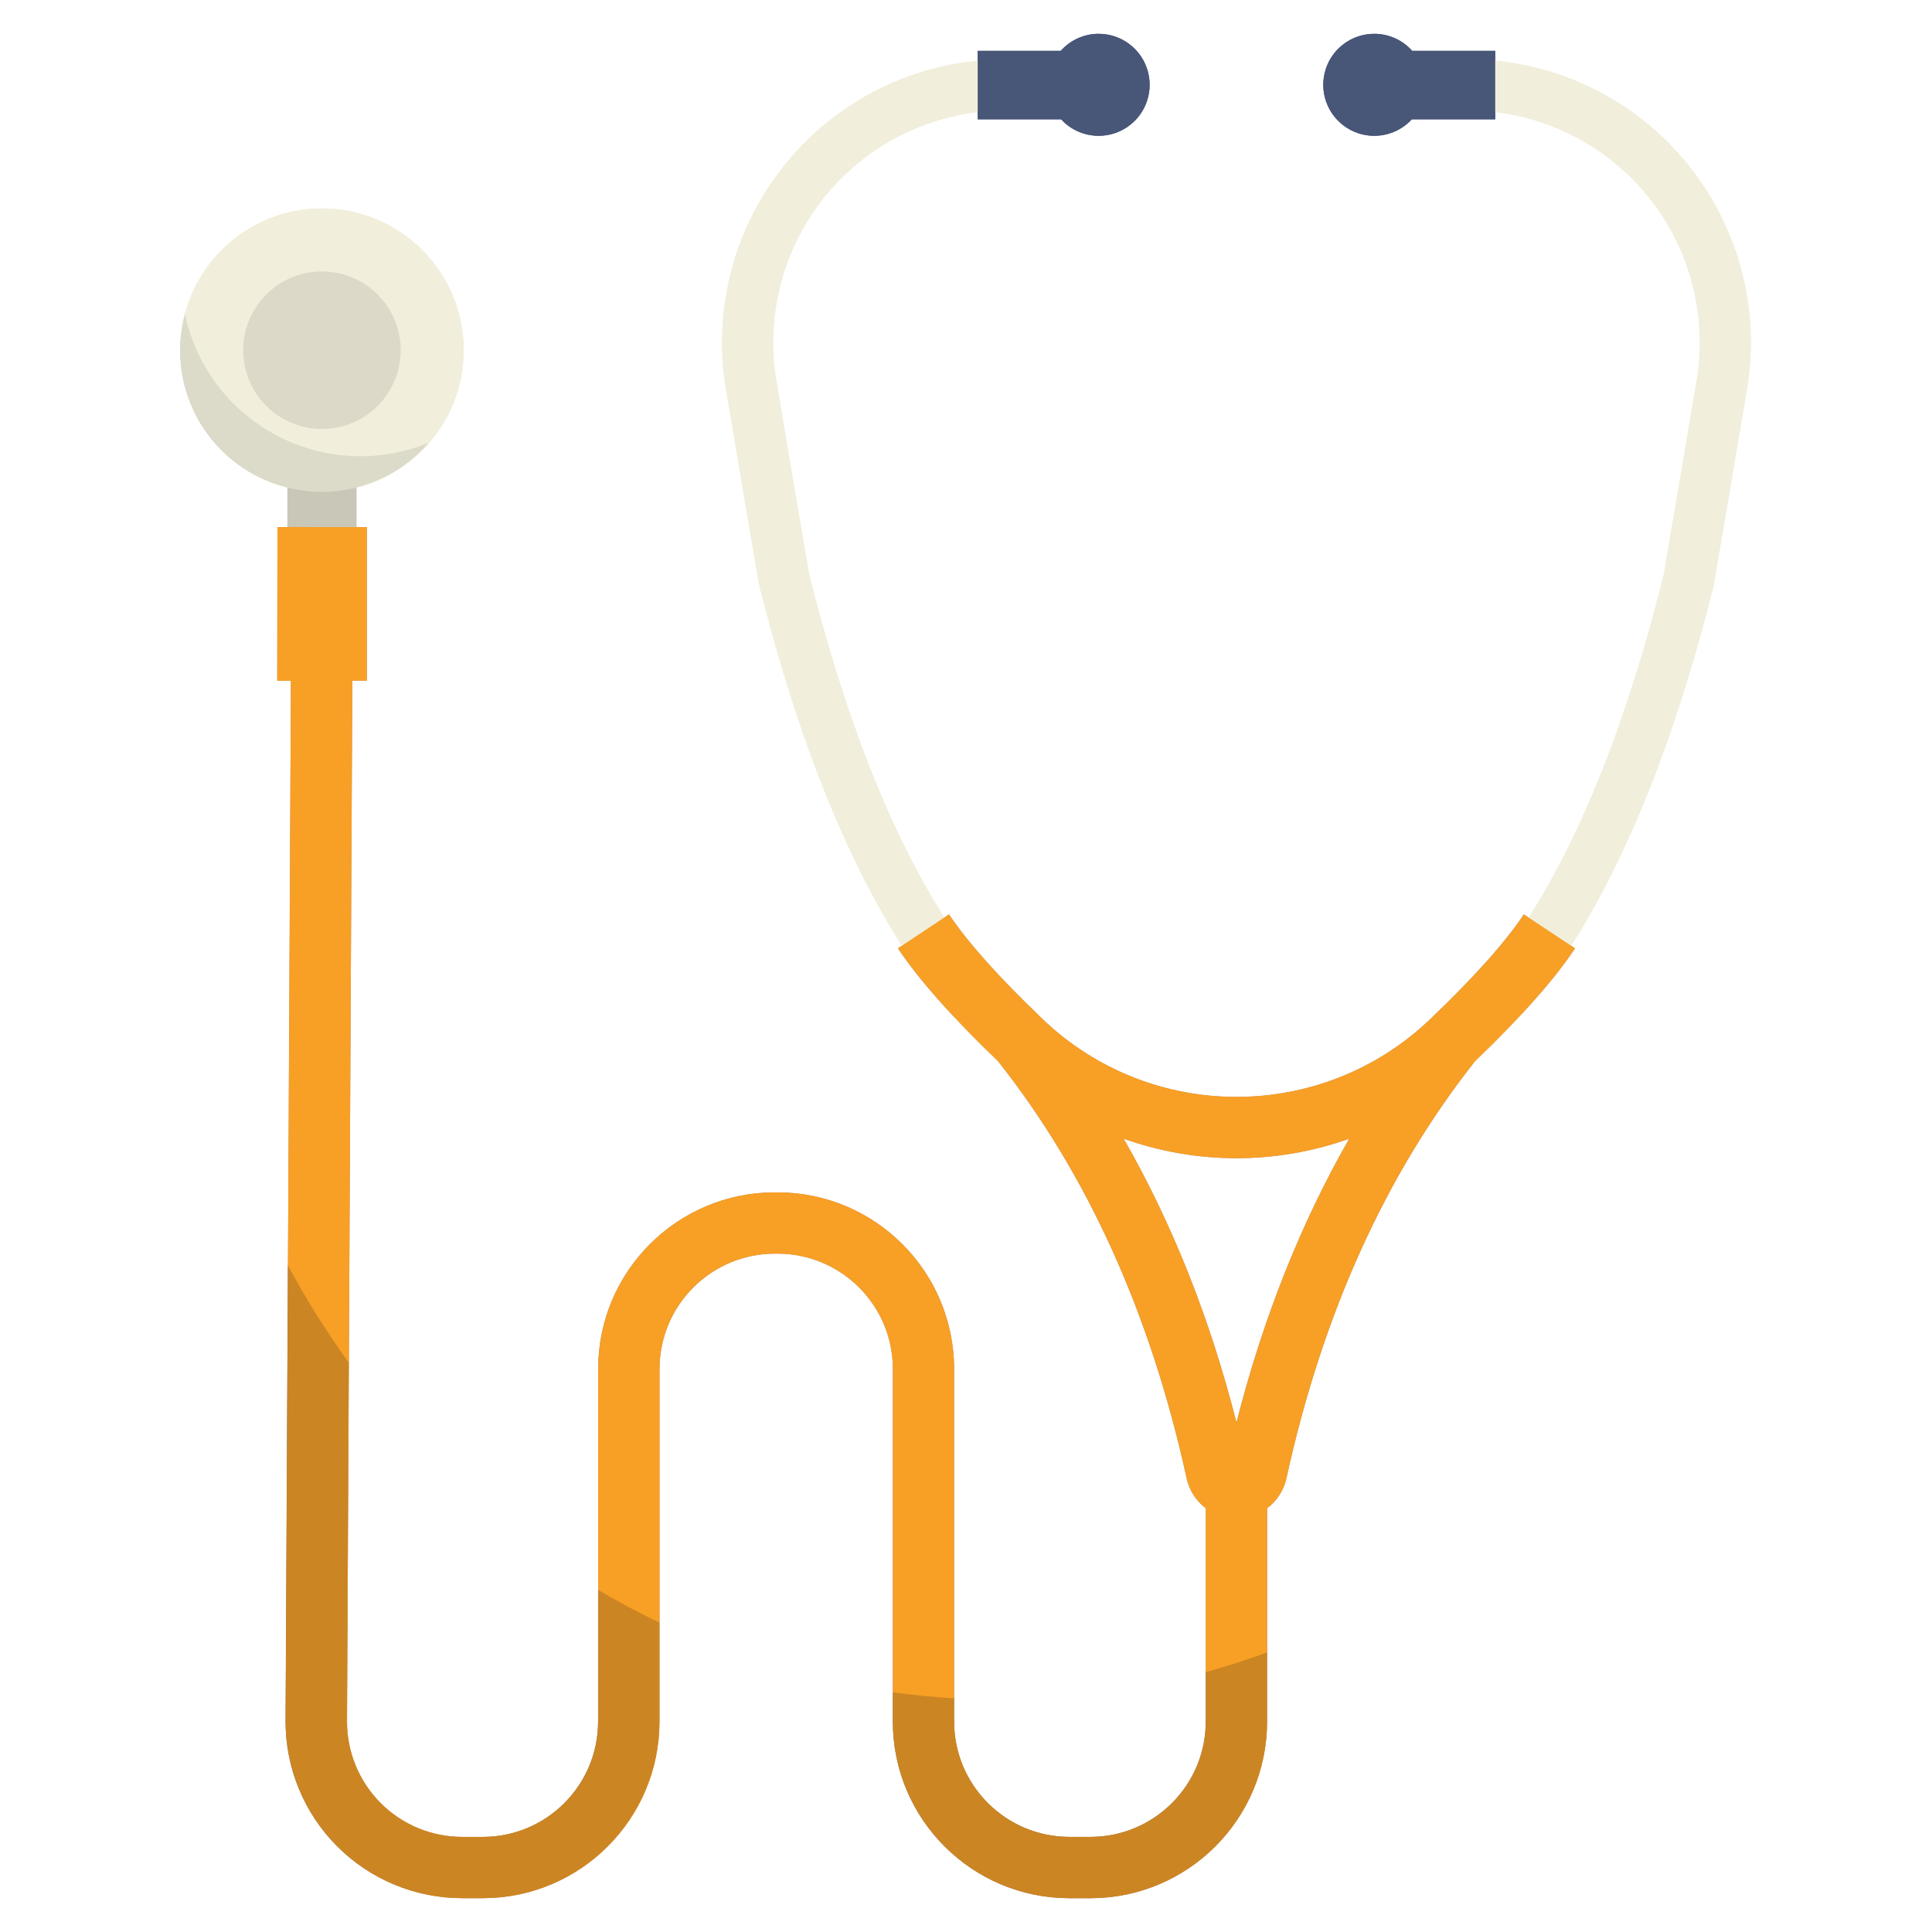
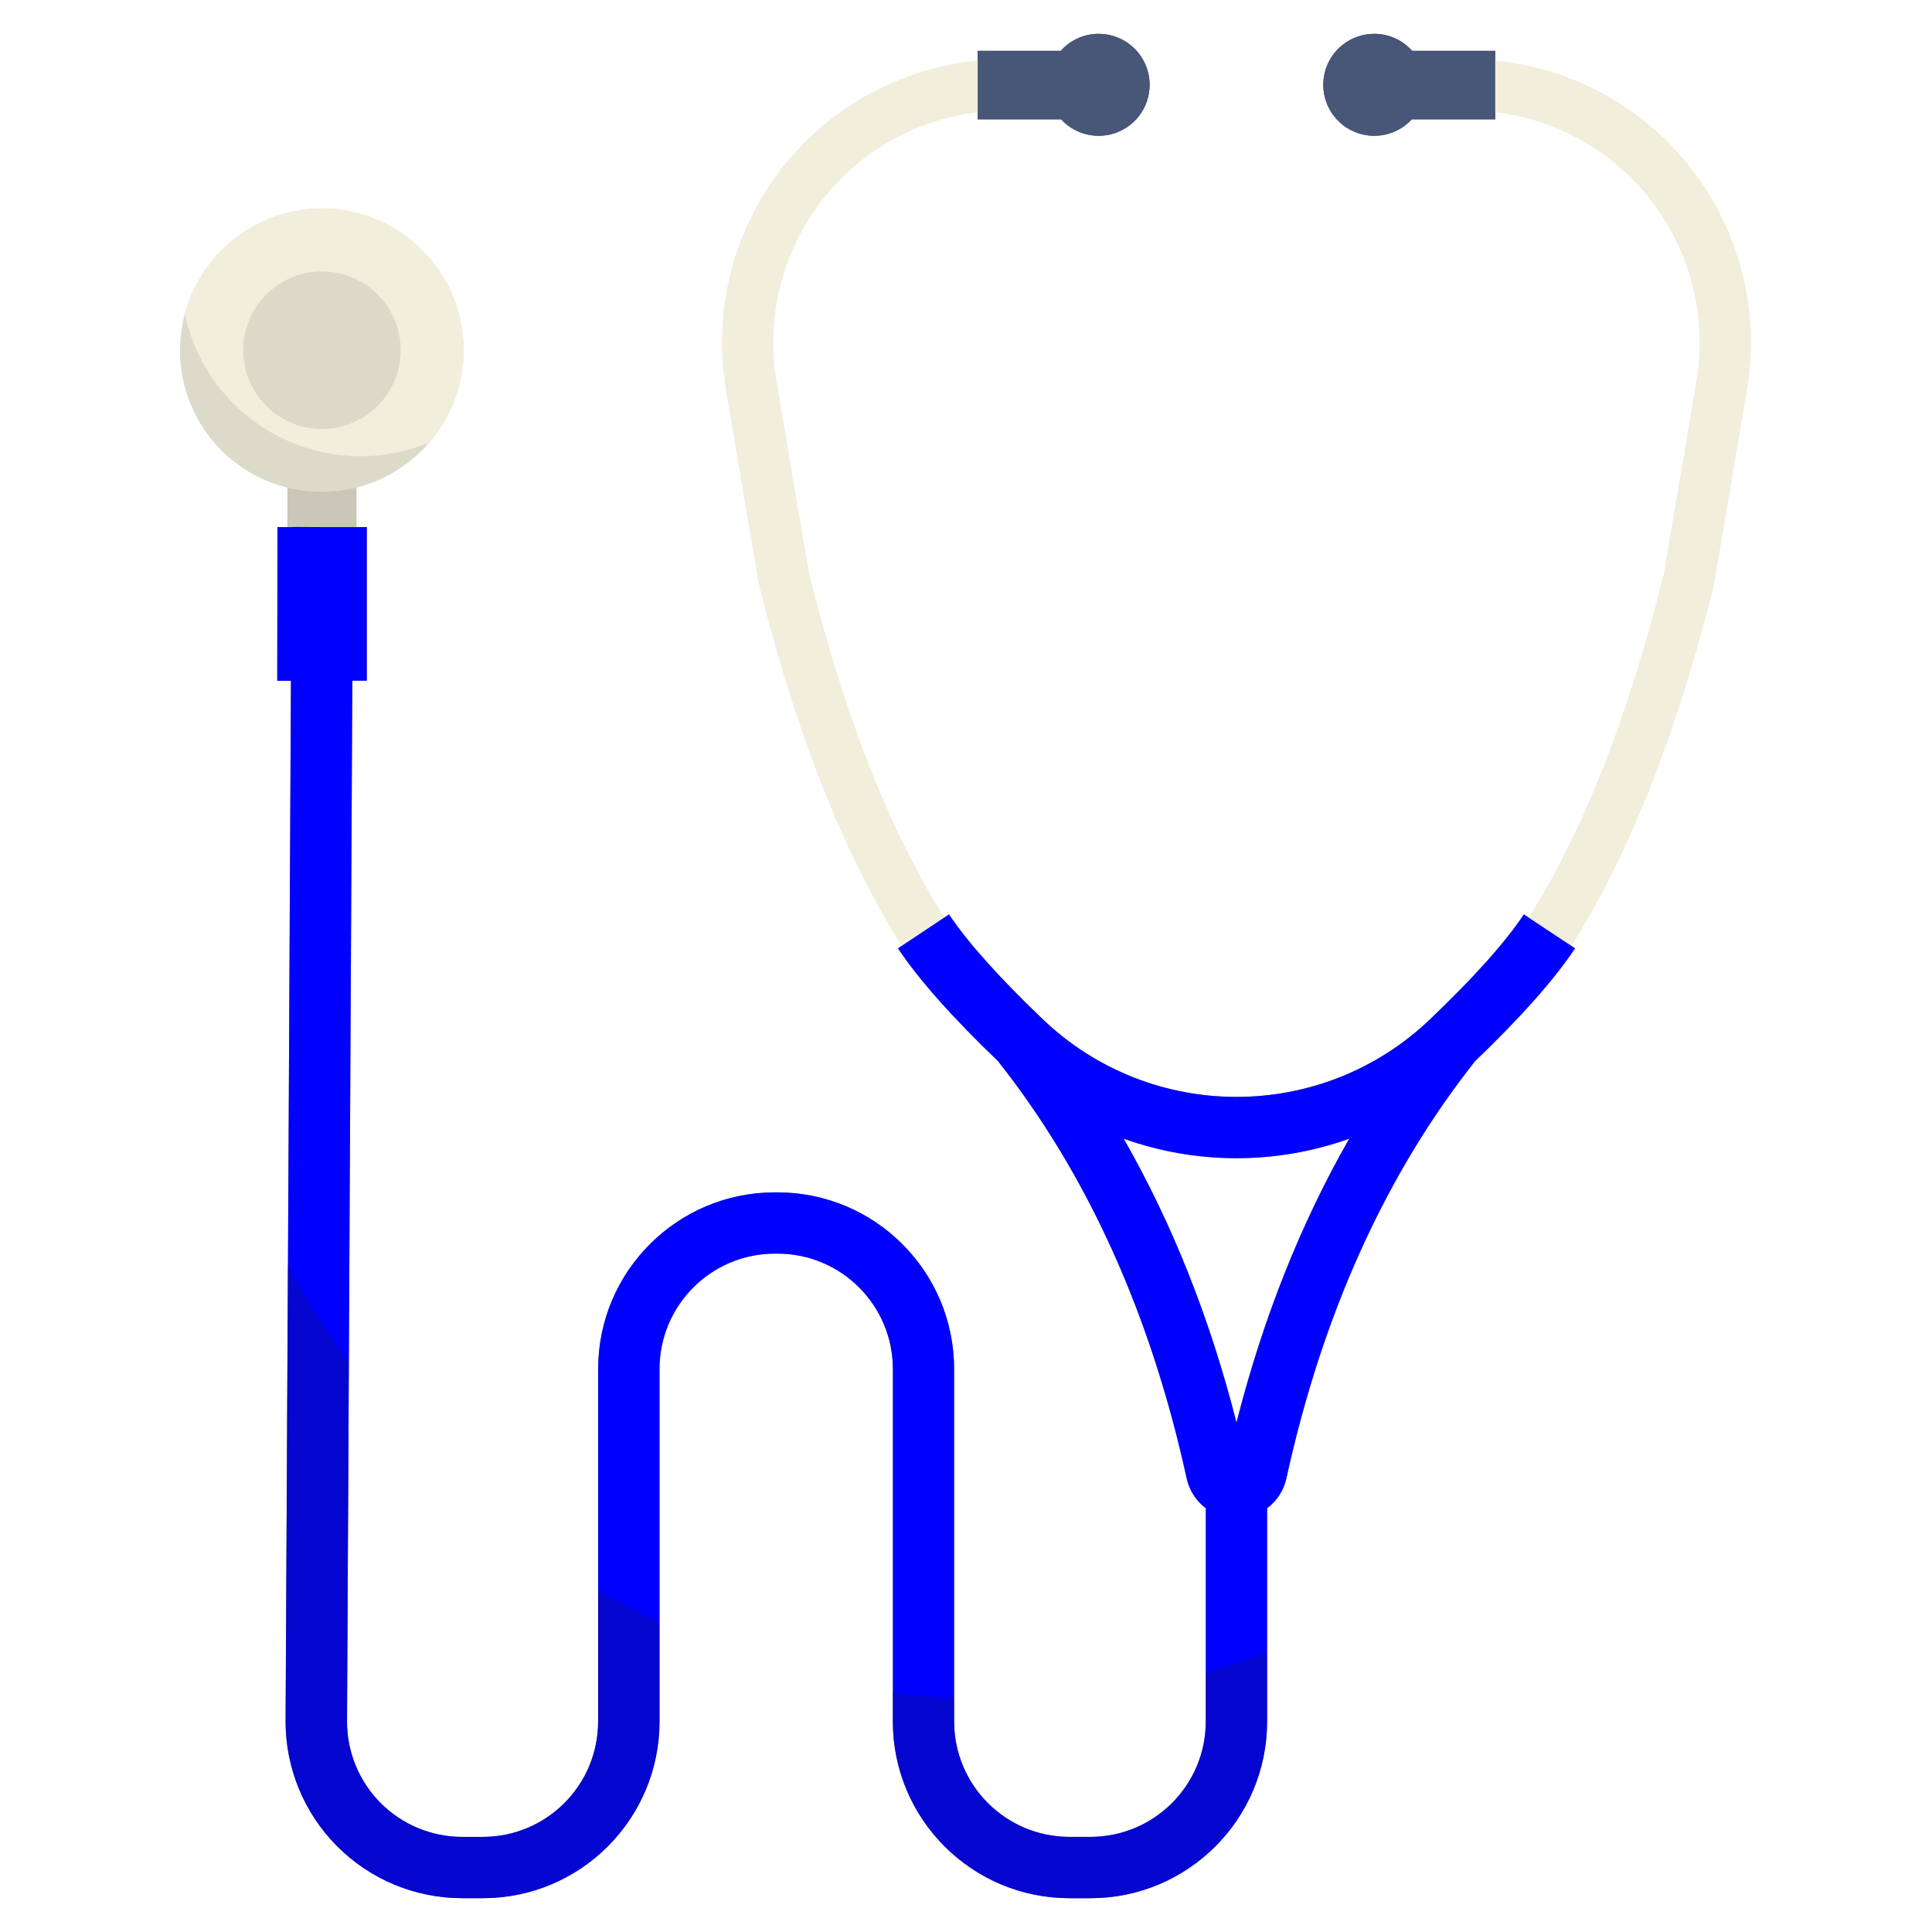
<svg xmlns="http://www.w3.org/2000/svg" id="Layer_1" data-name="Layer 1" viewBox="0 0 800 800">
  <defs>
-     <style>.cls-1{fill:#dcd9c8;}.cls-2{fill:#f1eedb;}.cls-3,.cls-6{fill:#1d1d1b;}.cls-3{opacity:0.1;}.cls-4{fill:#485678;}.cls-5{fill:#a18d81;}.cls-6{opacity:0.2;}.cls-7{fill:#f89f26;}</style>
+     <style>.cls-1{fill:#dcd9c8;}.cls-2{fill:#f1eedb;}.cls-3,.cls-6{fill:#1d1d1b;}.cls-3{opacity:0.1;}.cls-4{fill:#485678;}.cls-5{fill:#a18d81;}.cls-6{opacity:0.2;}.cls-7{fill:blue;}</style>
  </defs>
  <rect class="cls-1" x="119.03" y="182.31" width="28.55" height="63.64" />
  <path class="cls-2" d="M74.62,145a58.69,58.69,0,1,0,58.69-58.69A58.69,58.69,0,0,0,74.62,145Z" />
  <path class="cls-1" d="M100.7,145a32.61,32.61,0,1,0,32.61-32.6A32.6,32.6,0,0,0,100.7,145Z" />
  <path class="cls-3" d="M76.58,130.15a74.29,74.29,0,0,0,100.85,53.21,58.53,58.53,0,0,1-29.85,18.47V246H119V201.83a58.37,58.37,0,0,1-42.45-71.68Z" />
  <path class="cls-2" d="M510.14,477.32h3.71c91,0,156.85-79.05,195.76-235l13.74-80.94A117.28,117.28,0,0,0,607.73,24.57h-1.27V45.72h1.27A96.13,96.13,0,0,1,702.5,157.89L688.93,238c-36.09,144.49-95.06,218.14-175.09,218.14h-3.69c-80,0-139-73.65-175.25-218.93l-13.41-79.35A96.13,96.13,0,0,1,416.26,45.72h1.27V24.57h-1.27A117.27,117.27,0,0,0,300.64,161.42l13.57,80.14C353.29,398.27,419.15,477.32,510.14,477.32Z" />
  <path class="cls-4" d="M569.09,14a21,21,0,0,1,15.66,7.05h34.39V49.4H584.62A21.12,21.12,0,1,1,569.09,14Z" />
  <path class="cls-4" d="M454.89,14a21,21,0,0,0-15.65,7.05h-34.4V49.4h34.52A21.12,21.12,0,1,0,454.89,14Z" />
  <path class="cls-5" d="M114.8,281.9h5.67l-2.19,430.63A73.12,73.12,0,0,0,191.38,786H200a73.18,73.18,0,0,0,73.1-73.1V566.83a47.78,47.78,0,0,1,47.72-47.72H322a47.78,47.78,0,0,1,47.72,47.72V712.9a73.18,73.18,0,0,0,73.1,73.1h8.76a73.18,73.18,0,0,0,73.1-73.1V624.53a21.16,21.16,0,0,0,8-12.41c14.87-68,41.15-126,78.1-172.7,18.94-18.17,32.9-33.9,41.41-46.73L631,378.64c-7.62,11.46-20.61,26-38.62,43.22a116.09,116.09,0,0,1-160.79,0c-18-17.22-31-31.77-38.63-43.23l-21.13,14.05c8.53,12.84,22.49,28.57,41.43,46.74,37,46.68,63.23,104.76,78.1,172.69a21.1,21.1,0,0,0,7.94,12.42V712.9a47.79,47.79,0,0,1-47.73,47.72h-8.76a47.79,47.79,0,0,1-47.73-47.72V566.83A73.17,73.17,0,0,0,322,493.73h-1.22a73.18,73.18,0,0,0-73.1,73.1V712.9A47.77,47.77,0,0,1,200,760.62h-8.58a47.71,47.71,0,0,1-47.72-48l2.19-430.76h6V218.26h-18l-13-.07v.07h-6ZM512,589.06c-11-43.29-26.66-82.53-46.71-117.55a139,139,0,0,0,93.4,0C538.65,506.52,523,545.77,512,589.06Z" />
  <path class="cls-6" d="M395.05,712.9a47.79,47.79,0,0,0,47.73,47.72h8.76a47.78,47.78,0,0,0,47.72-47.72V692.36c8.61-2.35,17.06-5.08,25.38-8.1V712.9a73.18,73.18,0,0,1-73.1,73.1h-8.76a73.18,73.18,0,0,1-73.1-73.1V700.74c8.37,1.14,16.82,2,25.37,2.51Z" />
  <path class="cls-6" d="M119.2,523.92a353.8,353.8,0,0,0,25.17,40.26l-.75,148.48a47.71,47.71,0,0,0,47.72,48h8.58a47.78,47.78,0,0,0,47.72-47.72V658.34Q260,665.65,273,671.86v41a73.18,73.18,0,0,1-73.1,73.1h-8.58a73.12,73.12,0,0,1-73.1-73.47Z" />
  <rect class="cls-1" x="119.03" y="182.31" width="28.55" height="63.64" />
  <path class="cls-2" d="M74.62,145a58.69,58.69,0,1,0,58.69-58.69A58.69,58.69,0,0,0,74.62,145Z" />
  <path class="cls-1" d="M100.7,145a32.61,32.61,0,1,0,32.61-32.6A32.6,32.6,0,0,0,100.7,145Z" />
  <path class="cls-3" d="M76.58,130.15a74.29,74.29,0,0,0,100.85,53.21,58.53,58.53,0,0,1-29.85,18.47V246H119V201.83a58.37,58.37,0,0,1-42.45-71.68Z" />
  <path class="cls-2" d="M510.14,477.32h3.71c91,0,156.85-79.05,195.76-235l13.74-80.94A117.28,117.28,0,0,0,607.73,24.57h-1.27V45.72h1.27A96.13,96.13,0,0,1,702.5,157.89L688.93,238c-36.09,144.49-95.06,218.14-175.09,218.14h-3.69c-80,0-139-73.65-175.25-218.93l-13.41-79.35A96.13,96.13,0,0,1,416.26,45.72h1.27V24.57h-1.27A117.27,117.27,0,0,0,300.64,161.42l13.57,80.14C353.29,398.27,419.15,477.32,510.14,477.32Z" />
  <path class="cls-4" d="M569.09,14a21,21,0,0,1,15.66,7.05h34.39V49.4H584.62A21.12,21.12,0,1,1,569.09,14Z" />
  <path class="cls-4" d="M454.89,14a21,21,0,0,0-15.65,7.05h-34.4V49.4h34.52A21.12,21.12,0,1,0,454.89,14Z" />
  <path class="cls-7" d="M114.8,281.9h5.67l-2.19,430.63A73.12,73.12,0,0,0,191.38,786H200a73.18,73.18,0,0,0,73.1-73.1V566.83a47.78,47.78,0,0,1,47.72-47.72H322a47.78,47.78,0,0,1,47.72,47.72V712.9a73.18,73.18,0,0,0,73.1,73.1h8.76a73.18,73.18,0,0,0,73.1-73.1V624.53a21.16,21.16,0,0,0,8-12.41c14.87-68,41.15-126,78.1-172.7,18.94-18.17,32.9-33.9,41.41-46.73L631,378.64c-7.62,11.46-20.61,26-38.62,43.22a116.09,116.09,0,0,1-160.79,0c-18-17.22-31-31.77-38.63-43.23l-21.13,14.05c8.53,12.84,22.49,28.57,41.43,46.74,37,46.68,63.23,104.76,78.1,172.69a21.1,21.1,0,0,0,7.94,12.42V712.9a47.79,47.79,0,0,1-47.73,47.72h-8.76a47.79,47.79,0,0,1-47.73-47.72V566.83A73.17,73.17,0,0,0,322,493.73h-1.22a73.18,73.18,0,0,0-73.1,73.1V712.9A47.77,47.77,0,0,1,200,760.62h-8.58a47.71,47.71,0,0,1-47.72-48l2.19-430.76h6V218.26h-18l-13-.07v.07h-6ZM512,589.06c-11-43.29-26.66-82.53-46.71-117.55a139,139,0,0,0,93.4,0C538.65,506.52,523,545.77,512,589.06Z" />
  <path class="cls-6" d="M395.05,712.9a47.79,47.79,0,0,0,47.73,47.72h8.76a47.78,47.78,0,0,0,47.72-47.72V692.36c8.61-2.35,17.06-5.08,25.38-8.1V712.9a73.18,73.18,0,0,1-73.1,73.1h-8.76a73.18,73.18,0,0,1-73.1-73.1V700.74c8.37,1.14,16.82,2,25.37,2.51Z" />
  <path class="cls-6" d="M119.2,523.92a353.8,353.8,0,0,0,25.17,40.26l-.75,148.48a47.71,47.71,0,0,0,47.72,48h8.58a47.78,47.78,0,0,0,47.72-47.72V658.34Q260,665.65,273,671.86v41a73.18,73.18,0,0,1-73.1,73.1h-8.58a73.12,73.12,0,0,1-73.1-73.47Z" />
</svg>
